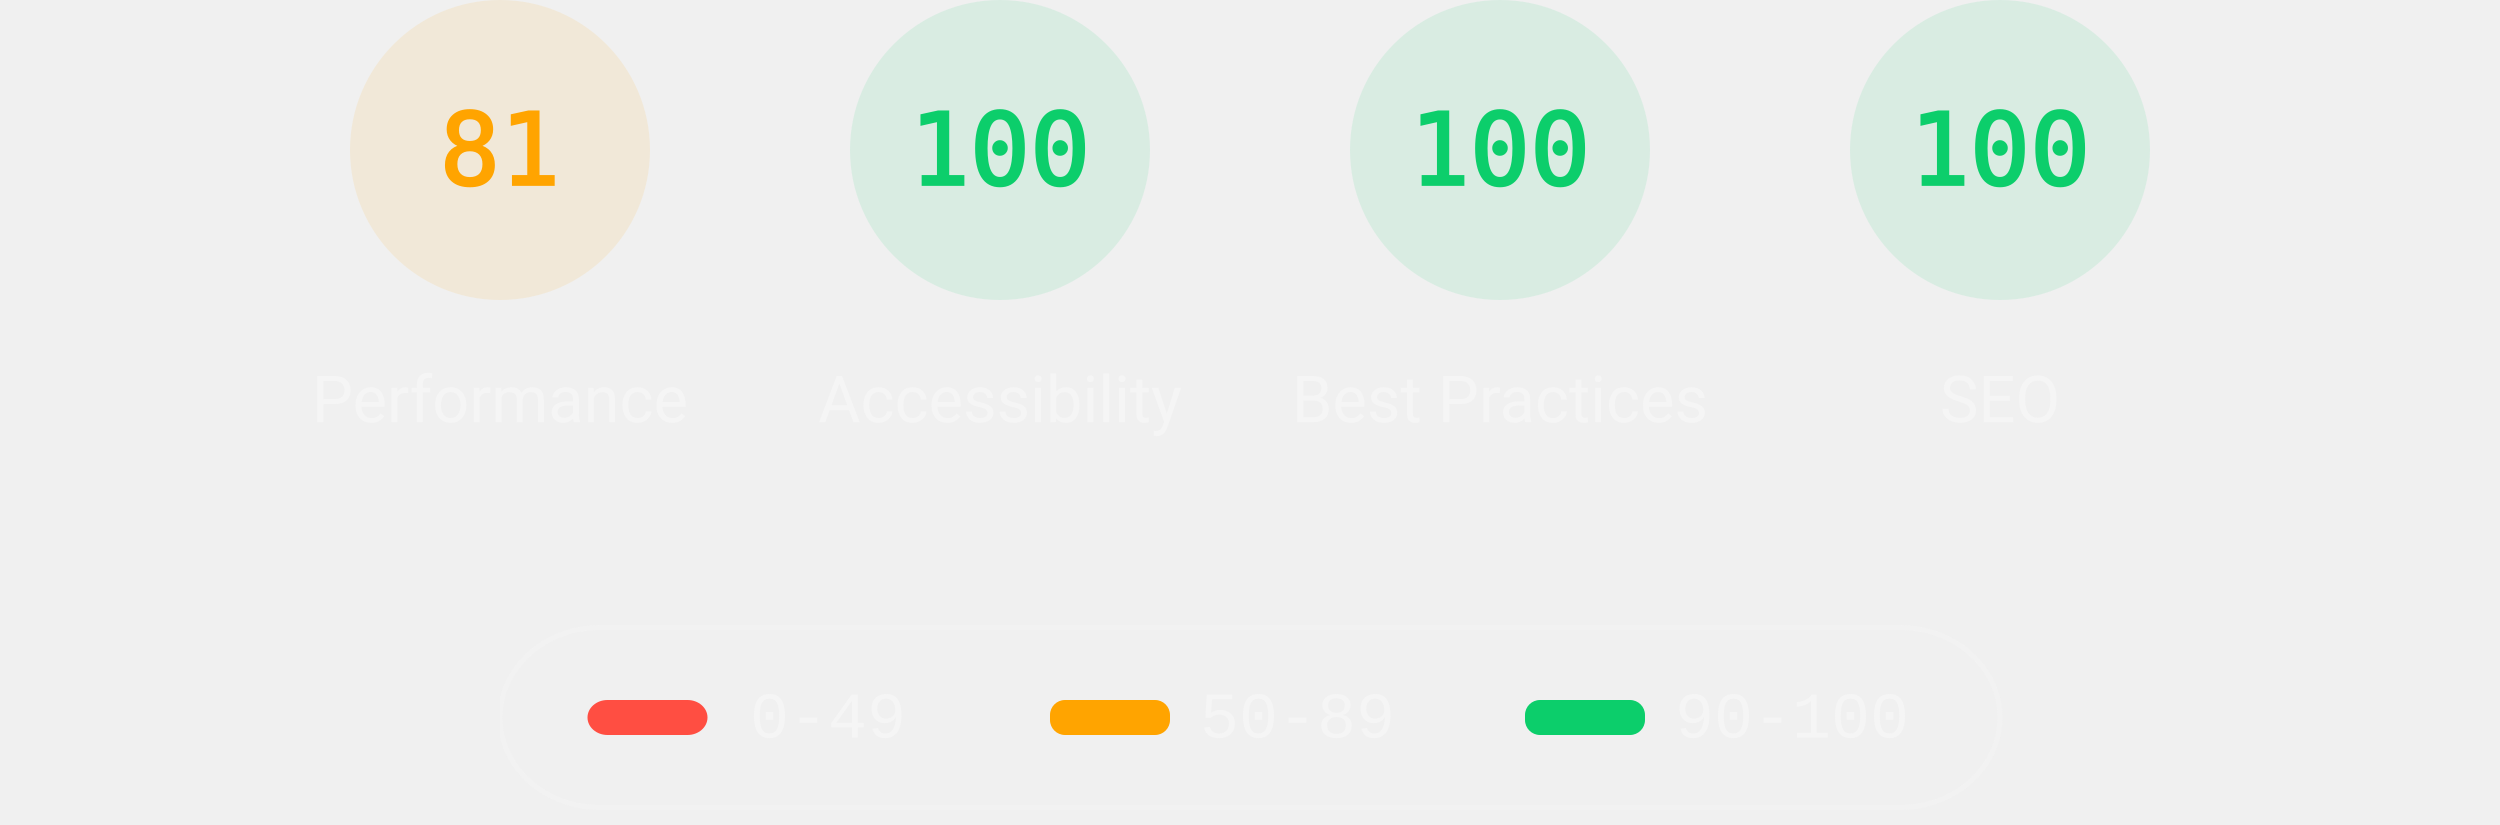
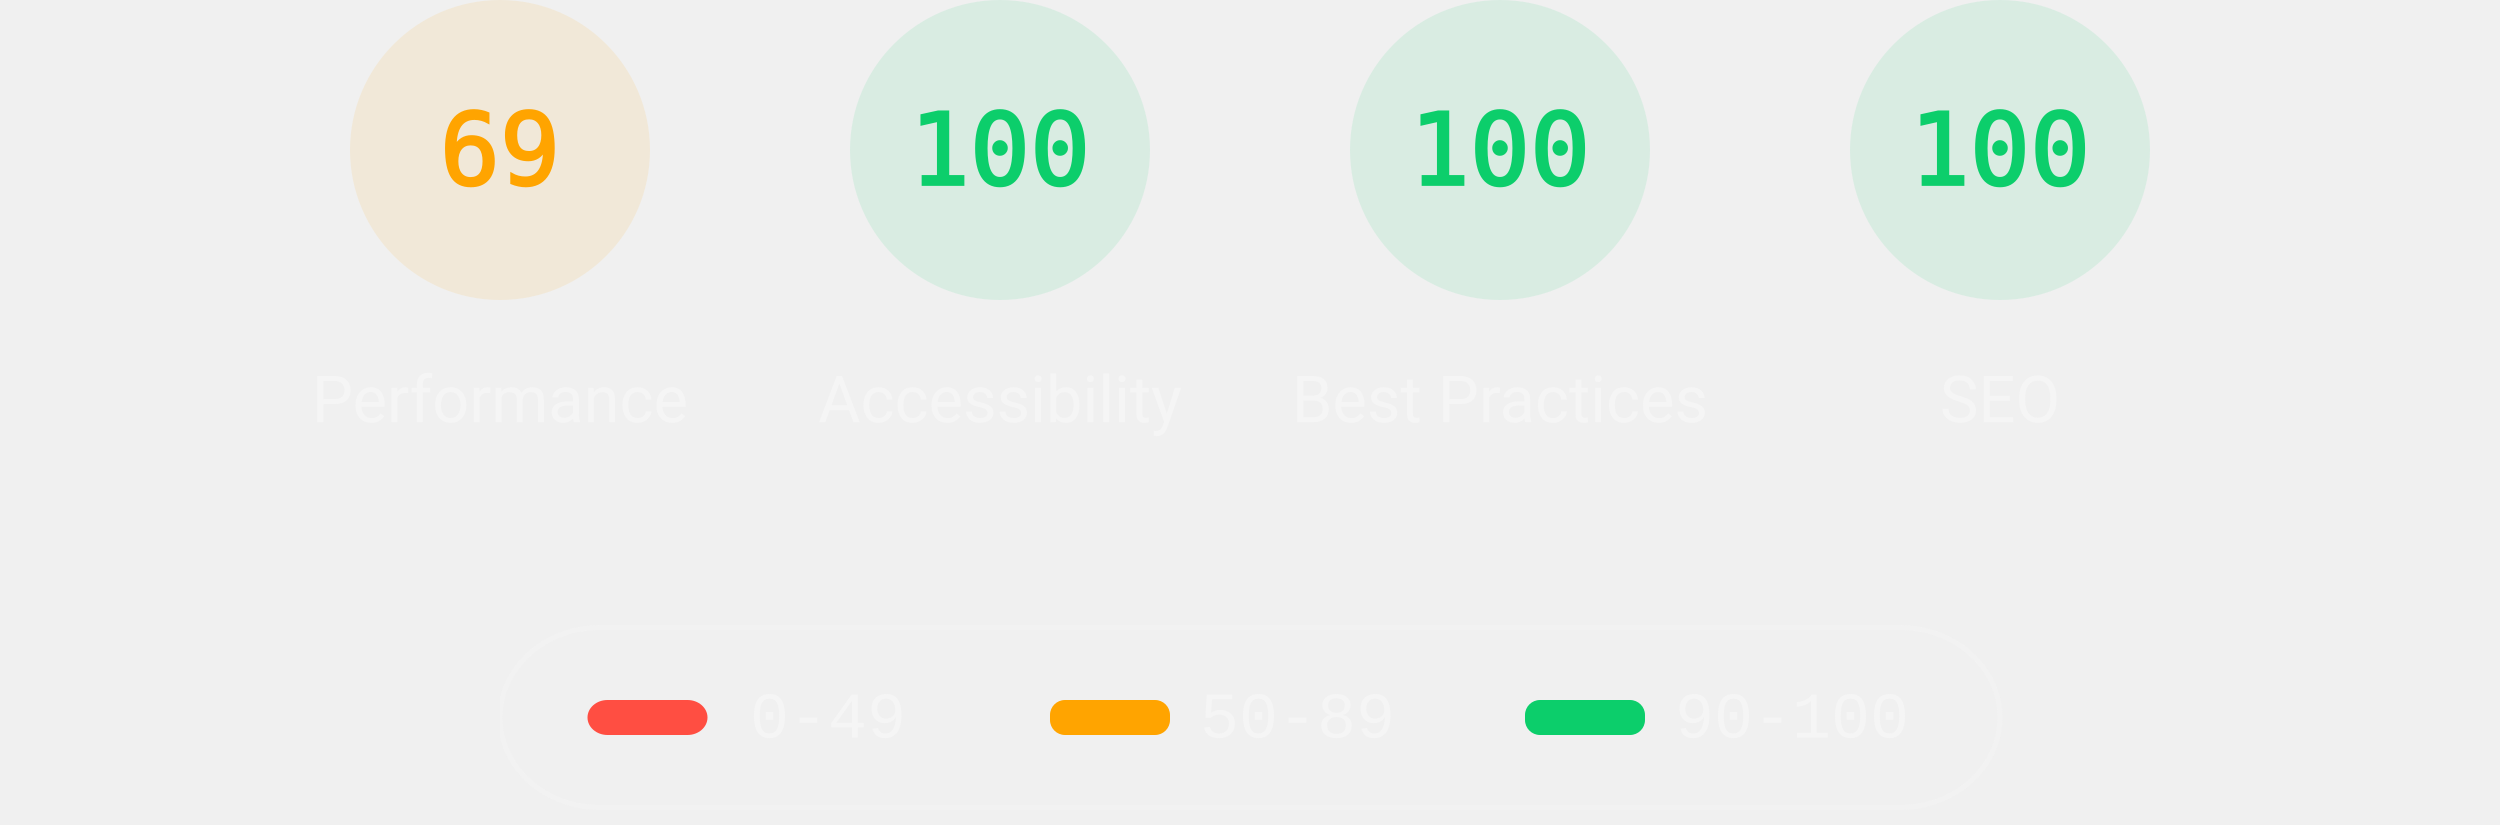
<svg xmlns="http://www.w3.org/2000/svg" class="theme--dark" fill="none" width="1000" height="330">
  <style>
			.gauge-base {
				opacity: 0.1
			}

			.gauge-arc {
				fill: none;
				animation-delay: 250ms;
				stroke-linecap: round;
				transform: rotate(-90deg);
				transform-origin: 100px 60px;
				animation: load-gauge 1s ease forwards
			}

			.guage-text {
				font-size: 40px;
				font-family: monospace;
				text-align: center
			}

			.guage-red {
				color: #ff4e42;
				fill: #ff4e42;
				stroke: #ff4e42
			}
			.guage-orange {
				color: #ffa400;
				fill: #ffa400;
				stroke: #ffa400
			}
			.guage-green {
				color: #0cce6b;
				fill: #0cce6b;
				stroke: #0cce6b
			}
			.theme--agnostic .guage-undefined {
				color: #5c5c5c;
				fill: #5c5c5c;
				stroke: #5c5c5c
			}
			.theme--light .guage-undefined {
				color: #1e1e1e;
				fill: #1e1e1e;
				stroke: #1e1e1e
			}
			.theme--dark .guage-undefined {
				color: #f5f5f5;
				fill: #f5f5f5;
				stroke: #f5f5f5
			}

			.guage-title {
				stroke: none;
				font-size: 26px;
				line-height: 26px;
				font-family: Roboto, Halvetica, Arial, sans-serif
			}
			.metric.guage-title {
				font-family: 'Courier New', Courier, monospace
			}
			.theme--agnostic .guage-title {
				color: #737373;
				fill: #737373
			}
			.theme--light .guage-title {
				color: #212121;
				fill: #212121
			}
			.theme--dark .guage-title {
				color: #f5f5f5;
				fill: #f5f5f5
			}

			@keyframes load-gauge {
				from {
					stroke-dasharray: 0 352.858
				}
			}
			.lh-gauge--pwa__disc {
				fill: #e0e0e0
			}
			.lh-gauge--pwa__logo {
				position: relative;
				fill: #b0b0b0
			}
			.lh-gauge--pwa__invisible {
				display: none
			}
			.lh-gauge--pwa__visible {
				display: inline
			}
			.guage-invisible {
				display: none
			}
			.lh-gauge--pwa__logo--primary-color {
				fill: #304ffe
			}
			.theme--agnostic .lh-gauge--pwa__logo--secondary-color {
				fill: #787878
			}
			.theme--light .lh-gauge--pwa__logo--secondary-color {
				fill: #3d3d3d
			}
			.theme--dark .lh-gauge--pwa__logo--secondary-color {
				fill: #d8b6b6
			}
			.theme--light #svg_2 {
				stroke: #00000022
			}
			.theme--agnostic #svg_2 {
				stroke: #616161
			}
			.theme--light #svg_2 {
				stroke: #00000022
			}
			.theme--dark #svg_2 {
				stroke: #f5f5f566
			}
		</style>
  <svg class="guage-div guage-perf guage-orange" viewBox="0 0 200 200" width="200" height="200" x="100" y="0">
    <circle class="gauge-base" r="56" cx="100" cy="60" stroke-width="8" />
-     <circle class="gauge-arc guage-arc-1" r="56" cx="100" cy="60" stroke-width="8" style="stroke-dasharray: 285.005, 351.858;" />
-     <text class="guage-text" x="100px" y="60px" alignment-baseline="central" dominant-baseline="central" text-anchor="middle">81</text>
+     <circle class="gauge-arc guage-arc-1" r="56" cx="100" cy="60" stroke-width="8" style="stroke-dasharray: 242.782, 351.858;" />
+     <text class="guage-text" x="100px" y="60px" alignment-baseline="central" dominant-baseline="central" text-anchor="middle">69</text>
    <text class="guage-title" x="100px" y="160px" alignment-baseline="central" dominant-baseline="central" text-anchor="middle">Performance</text>
  </svg>
  <svg class="guage-div guage-acc guage-green" viewBox="0 0 200 200" width="200" height="200" x="300" y="0">
    <circle class="gauge-base" r="56" cx="100" cy="60" stroke-width="8" />
    <circle class="gauge-arc guage-arc-2" r="56" cx="100" cy="60" stroke-width="8" style="stroke-dasharray: 351.858, 351.858;" />
    <text class="guage-text" x="100px" y="60px" alignment-baseline="central" dominant-baseline="central" text-anchor="middle">100</text>
    <text class="guage-title" x="100px" y="160px" alignment-baseline="central" dominant-baseline="central" text-anchor="middle">Accessibility</text>
  </svg>
  <svg class="guage-div guage-best guage-green" viewBox="0 0 200 200" width="200" height="200" x="500" y="0">
    <circle class="gauge-base" r="56" cx="100" cy="60" stroke-width="8" />
    <circle class="gauge-arc guage-arc-3" r="56" cx="100" cy="60" stroke-width="8" style="stroke-dasharray: 351.858, 351.858;" />
    <text class="guage-text" x="100px" y="60px" alignment-baseline="central" dominant-baseline="central" text-anchor="middle">100</text>
    <text class="guage-title" x="100px" y="160px" alignment-baseline="central" dominant-baseline="central" text-anchor="middle">Best Practices</text>
  </svg>
  <svg class="guage-div guage-seo guage-green" viewBox="0 0 200 200" width="200" height="200" x="700" y="0">
    <circle class="gauge-base" r="56" cx="100" cy="60" stroke-width="8" />
    <circle class="gauge-arc guage-arc-4" r="56" cx="100" cy="60" stroke-width="8" style="stroke-dasharray: 351.858, 351.858;" />
    <text class="guage-text" x="100px" y="60px" alignment-baseline="central" dominant-baseline="central" text-anchor="middle">100</text>
    <text class="guage-title" x="100px" y="160px" alignment-baseline="central" dominant-baseline="central" text-anchor="middle">SEO</text>
  </svg>
  <svg class="guage-div guage-pwa guage-invisible" viewBox="0 0 200 200" width="200" height="200" x="900" y="0">
    <svg viewBox="0 0 60 60" width="112" height="112" x="44" y="4">
      <defs>
        <linearGradient id="lh-gauge--pwa__check-circle__gradient-0" x1="50%" y1="0%" x2="50%" y2="100%">
          <stop stop-color="#00C852" offset="0%" />
          <stop stop-color="#009688" offset="100%" />
        </linearGradient>
        <linearGradient id="lh-gauge--pwa__installable__shadow-gradient-0" x1="76.056%" x2="24.111%" y1="82.995%" y2="24.735%">
          <stop stop-color="#A5D6A7" offset="0%" />
          <stop stop-color="#80CBC4" offset="100%" />
        </linearGradient>
        <linearGradient id="lh-gauge--pwa__fast-reliable__shadow-gradient-0" x1="76.056%" y1="82.995%" x2="25.678%" y2="26.493%">
          <stop stop-color="#64B5F6" offset="0%" />
          <stop stop-color="#2979FF" offset="100%" />
        </linearGradient>
        <g id="lh-gauge--pwa__fast-reliable-badge-0">
          <circle fill="#FFFFFF" cx="10" cy="10" r="10" />
          <path fill="#304FFE" d="M10 3.58l5.25 2.34v3.5c0 3.23-2.24 6.26-5.25 7-3.01-.74-5.25-3.77-5.25-7v-3.5L10 3.58zm-.47 10.74l2.76-4.83.03-.07c.04-.08 0-.24-.22-.24h-1.64l.47-3.26h-.47l-2.7 4.77c-.02.01.05-.1-.04.05-.09.16-.1.31.18.31h1.63l-.47 3.27h.47z" />
        </g>
        <g id="lh-gauge--pwa__installable-badge-0">
          <circle fill="#FFFFFF" cx="10" cy="10" r="10" />
          <path fill="#009688" d="M10 4.167A5.835 5.835 0 0 0 4.167 10 5.835 5.835 0 0 0 10 15.833 5.835 5.835 0 0 0 15.833 10 5.835 5.835 0 0 0 10 4.167zm2.917 6.416h-2.334v2.334H9.417v-2.334H7.083V9.417h2.334V7.083h1.166v2.334h2.334v1.166z" />
        </g>
      </defs>
      <g stroke="none" fill-rule="nonzero">
        <circle class="lh-gauge--pwa__disc" cx="30" cy="30" r="30" />
        <g class="lh-gauge--pwa__logo">
          <path d="M35.66 19.39l.7-1.75h2L37.4 15 38.6 12l3.4 9h-2.51l-.58-1.61z" />
          <path d="M33.52 21l3.65-9h-2.42l-2.5 5.82L30.5 12h-1.86l-1.9 5.82-1.35-2.65-1.21 3.72L25.4 21h2.38l1.72-5.2 1.64 5.2z" />
          <path fill-rule="nonzero" d="M20.3 17.91h1.48c.45 0 .85-.05 1.2-.15l.39-1.18 1.07-3.3a2.64 2.64 0 0 0-.28-.37c-.55-.6-1.36-.91-2.42-.91H18v9h2.3V17.9zm1.96-3.84c.22.22.33.5.33.87 0 .36-.1.65-.29.87-.2.23-.59.35-1.15.35h-.86v-2.41h.87c.52 0 .89.1 1.1.32z" />
        </g>
        <rect class="lh-gauge--pwa__component lh-gauge--pwa__na-line lh-gauge--pwa__invisible" fill="#FFFFFF" x="20" y="32" width="20" height="4" rx="2" />
        <g class="lh-gauge--pwa__component lh-gauge--pwa__fast-reliable-badge lh-gauge--pwa__invisible" transform="translate(20, 29)">
          <path fill="url(#lh-gauge--pwa__fast-reliable__shadow-gradient-0)" d="M33.63 19.49A30 30 0 0 1 16.2 30.36L3 17.14 17.14 3l16.49 16.49z" />
          <use href="#lh-gauge--pwa__fast-reliable-badge-0" />
        </g>
        <g class="lh-gauge--pwa__component lh-gauge--pwa__installable-badge lh-gauge--pwa__invisible" transform="translate(20, 29)">
          <path fill="url(#lh-gauge--pwa__installable__shadow-gradient-0)" d="M33.629 19.487c-4.272 5.453-10.391 9.39-17.415 10.869L3 17.142 17.142 3 33.63 19.487z" />
          <use href="#lh-gauge--pwa__installable-badge-0" />
        </g>
        <g class="lh-gauge--pwa__component lh-gauge--pwa__fast-reliable-installable-badges lh-gauge--pwa__invisible">
          <g transform="translate(8, 29)">
            <path fill="url(#lh-gauge--pwa__fast-reliable__shadow-gradient-0)" d="M16.321 30.463L3 17.143 17.142 3l22.365 22.365A29.864 29.864 0 0 1 22 31c-1.942 0-3.84-.184-5.679-.537z" />
            <use href="#lh-gauge--pwa__fast-reliable-badge-0" />
          </g>
          <g transform="translate(32, 29)">
            <path fill="url(#lh-gauge--pwa__installable__shadow-gradient-0)" d="M25.982 11.84a30.107 30.107 0 0 1-13.08 15.203L3 17.143 17.142 3l8.84 8.84z" />
            <use href="#lh-gauge--pwa__installable-badge-0" />
          </g>
        </g>
        <g class="lh-gauge--pwa__component lh-gauge--pwa__check-circle lh-gauge--pwa__invisible" transform="translate(18, 28)">
          <circle fill="#FFFFFF" cx="12" cy="12" r="12" />
          <path fill="url(#lh-gauge--pwa__check-circle__gradient-0)" d="M12 2a10 10 0 1 0 0 20 10 10 0 0 0 0-20zm-2 15l-5-5 1.41-1.41L10 14.17l7.59-7.59L19 8l-9 9z" />
        </g>
      </g>
    </svg>
    <text class="guage-title" y="160px" alignment-baseline="central" dominant-baseline="central" text-anchor="middle">
      <tspan x="100px" dy="-6px">Progressive</tspan>
      <tspan x="100px" dy="30px">Web App</tspan>
    </text>
  </svg>
  <svg width="604" height="76" x="200" y="250">
    <g>
      <rect fill="none" id="canvas_background" height="80" width="604" y="-1" x="-1" />
      <g display="none" overflow="visible" y="0" x="0" height="100%" width="100%" id="canvasGrid">
        <rect fill="url(#gridpattern)" stroke-width="0" y="0" x="0" height="100%" width="100%" />
      </g>
    </g>
    <g>
      <rect fill-opacity="0" stroke-width="2" rx="40" id="svg_2" height="72" width="600" y="1" x="0" fill="#000000" />
      <rect stroke="#000" rx="8" id="svg_3" height="14" width="48" y="30" x="35" stroke-opacity="null" stroke-width="0" fill="#ff4e42" />
      <rect stroke="#000" rx="6" id="svg_4" height="14" width="48" y="30" x="220" stroke-opacity="null" stroke-width="0" fill="#ffa400" />
      <rect stroke="#000" rx="6" id="svg_5" height="14" width="48" y="30" x="410" stroke-opacity="null" stroke-width="0" fill="#0cce6b" />
      <text class="metric guage-title" xml:space="preserve" text-anchor="start" font-size="26" id="svg_6" y="45" x="100" stroke-opacity="null" stroke-width="0" stroke="#000">0-49</text>
      <text class="metric guage-title" xml:space="preserve" text-anchor="start" font-size="26" id="svg_7" y="45" x="280" stroke-opacity="null" stroke-width="0" stroke="#000">50-89</text>
      <text class="metric guage-title" xml:space="preserve" text-anchor="start" font-size="26" id="svg_8" y="45" x="470" stroke-opacity="null" stroke-width="0" stroke="#000">90-100</text>
    </g>
  </svg>
</svg>
